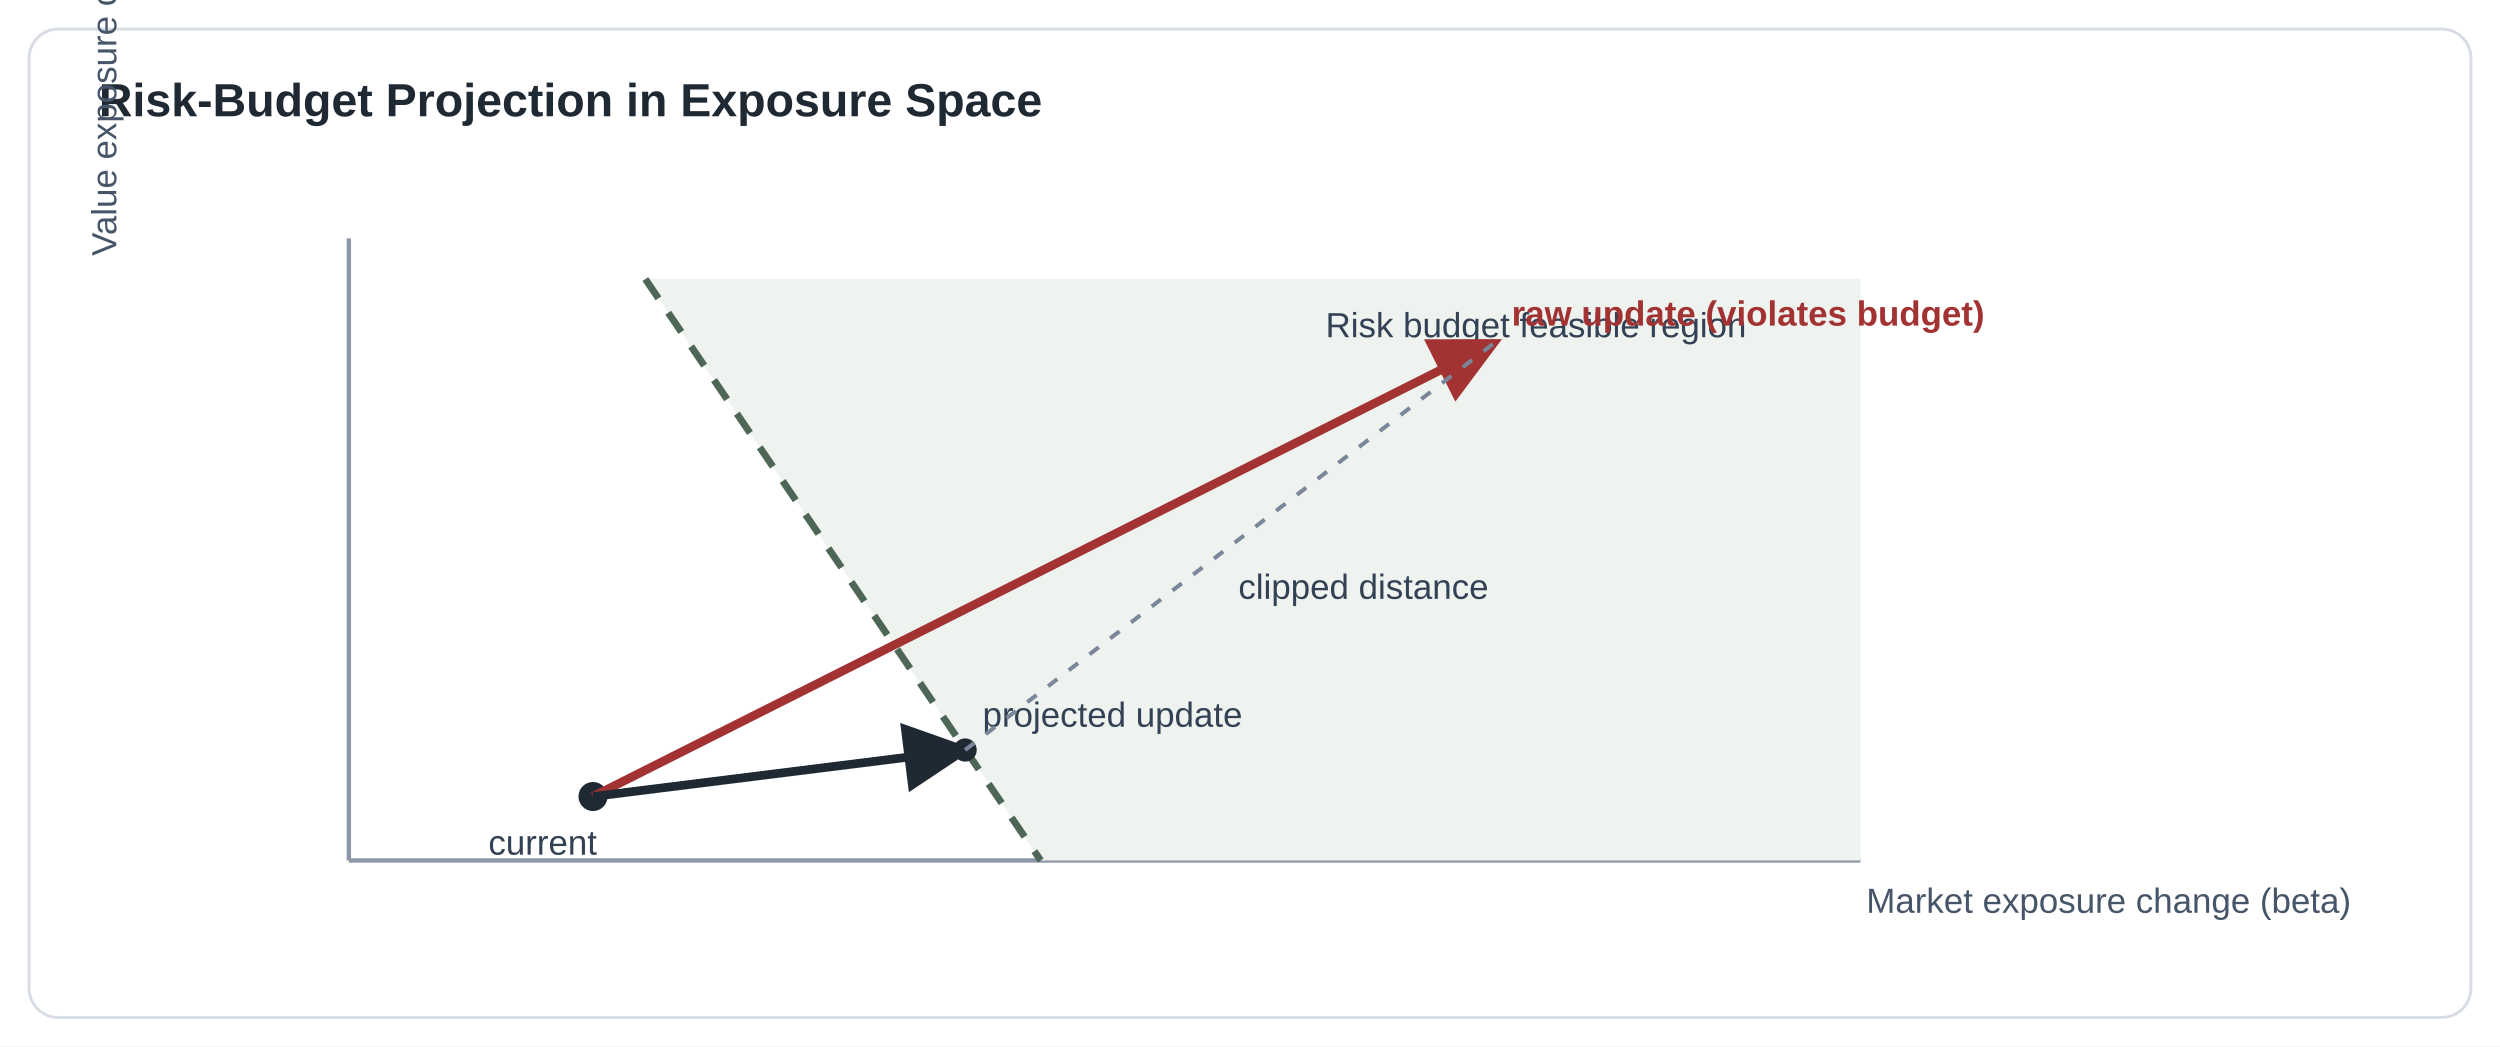
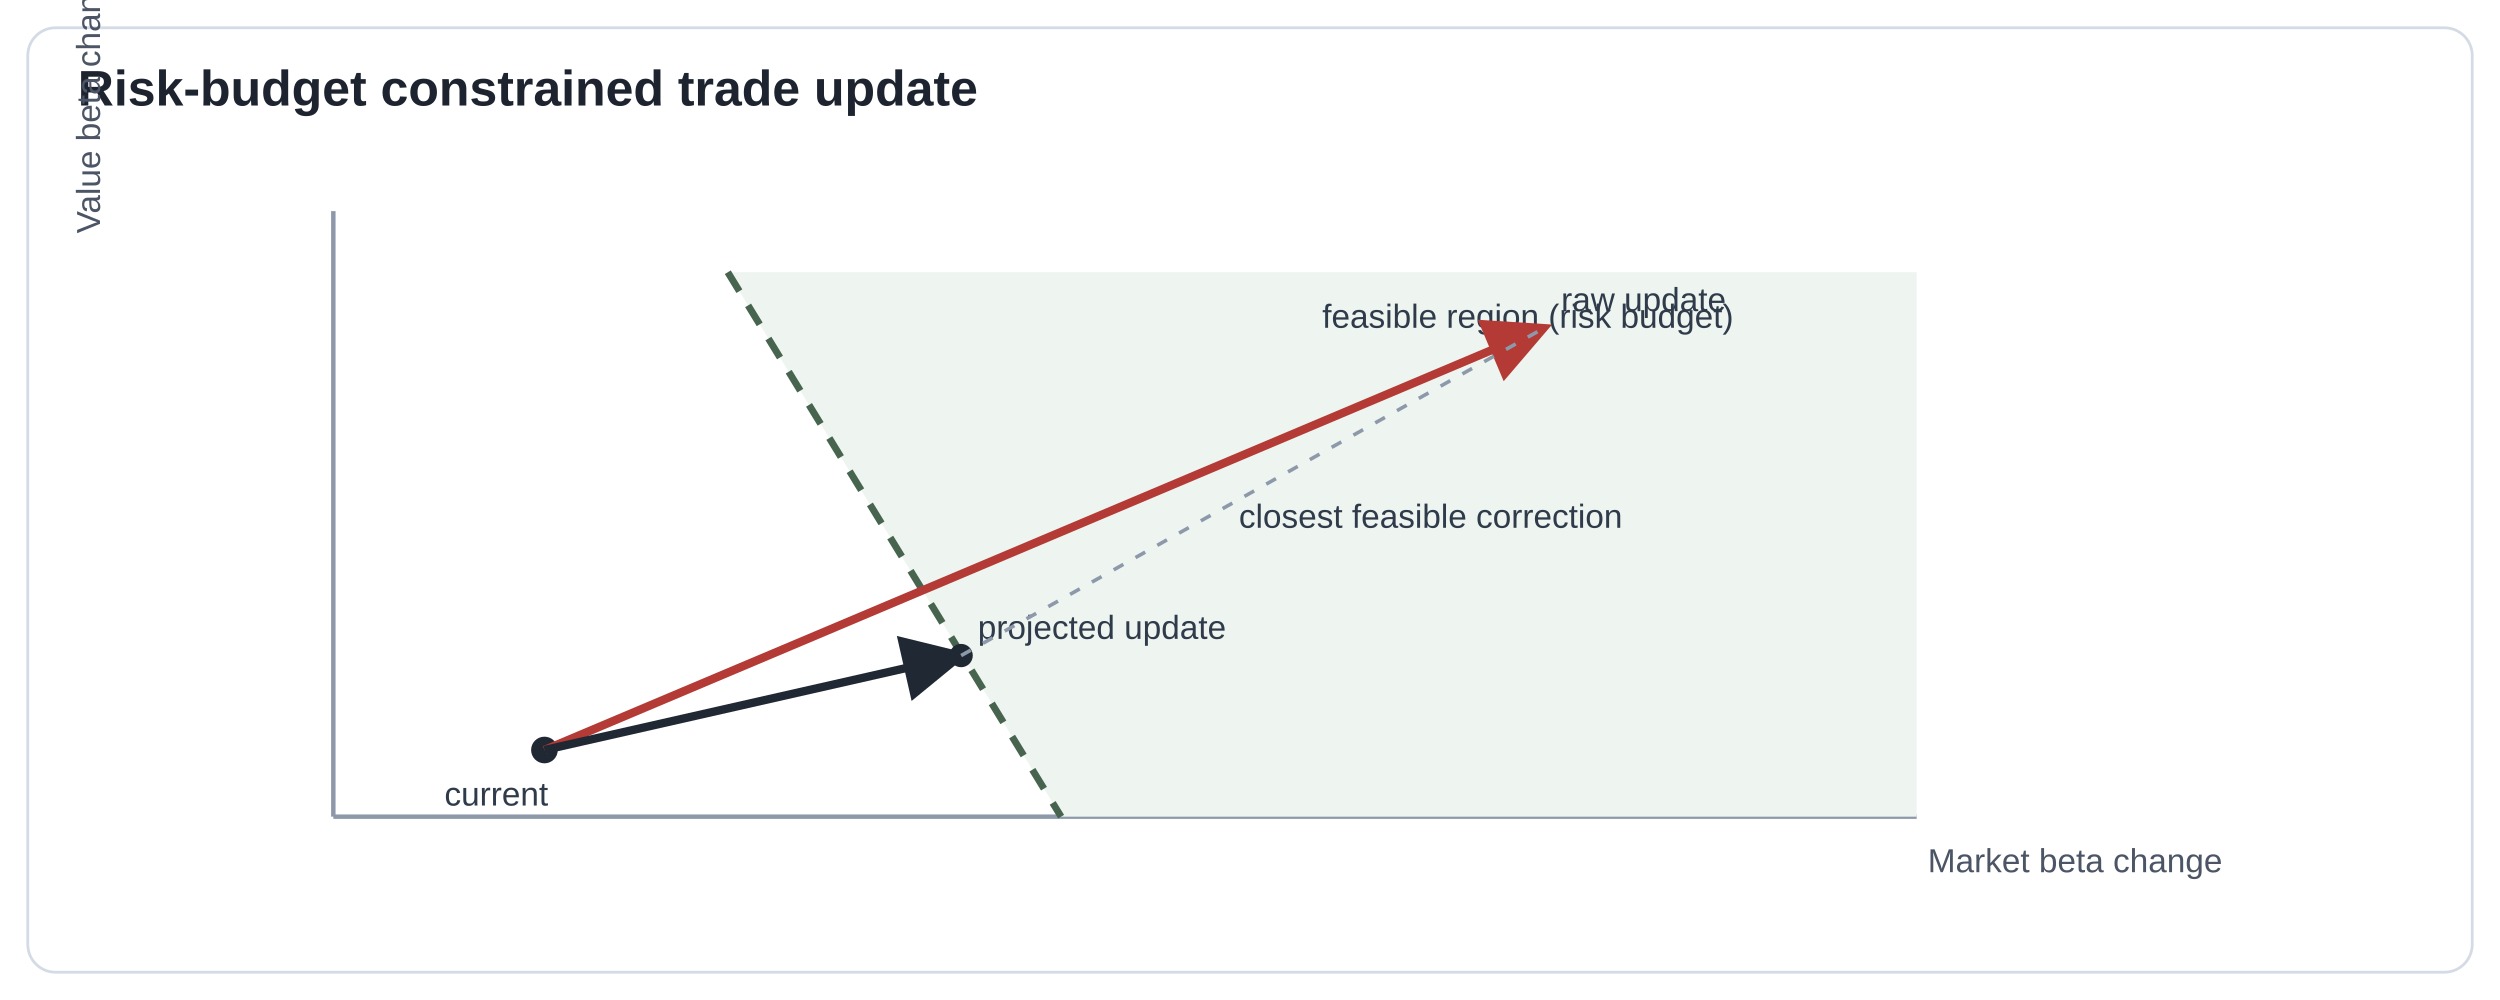
- <svg xmlns="http://www.w3.org/2000/svg" viewBox="0 0 860 360" role="img" aria-label="Exposure-space projection of raw update onto risk-budget feasible region">
+ <svg xmlns="http://www.w3.org/2000/svg" viewBox="0 0 900 360" role="img" aria-label="Risk-budget projection of raw update onto feasible half-space">
  <defs>
    <style>
-       .title { font: 600 16px 'IBM Plex Sans', Arial, sans-serif; fill: #1f2933; }
-       .axis { font: 500 12px 'IBM Plex Sans', Arial, sans-serif; fill: #475569; }
-       .label { font: 500 12px 'IBM Plex Sans', Arial, sans-serif; fill: #334155; }
-       .raw { font: 600 12px 'IBM Plex Sans', Arial, sans-serif; fill: #a33232; }
+       .title { font: 600 18px 'IBM Plex Sans', Arial, sans-serif; fill: #1d2430; }
+       .axis { font: 500 12px 'IBM Plex Sans', Arial, sans-serif; fill: #4b5565; }
+       .label { font: 500 12px 'IBM Plex Sans', Arial, sans-serif; fill: #2f3b4a; }
    </style>
-     <marker id="arr-raw" markerWidth="8" markerHeight="8" refX="7" refY="4" orient="auto">
-       <path d="M0,0 L8,4 L0,8 z" fill="#a33232" />
+     <marker id="arrow-raw" markerWidth="8" markerHeight="8" refX="7" refY="4" orient="auto">
+       <path d="M0,0 L8,4 L0,8 z" fill="#b33a35" />
    </marker>
-     <marker id="arr-proj" markerWidth="8" markerHeight="8" refX="7" refY="4" orient="auto">
-       <path d="M0,0 L8,4 L0,8 z" fill="#1f2933" />
+     <marker id="arrow-proj" markerWidth="8" markerHeight="8" refX="7" refY="4" orient="auto">
+       <path d="M0,0 L8,4 L0,8 z" fill="#1f2833" />
    </marker>
  </defs>
-   <rect width="860" height="360" fill="#ffffff" />
-   <rect x="10" y="10" width="840" height="340" rx="10" fill="#ffffff" stroke="#d8dde5" />
-   <text x="34" y="40" class="title">Risk-Budget Projection in Exposure Space</text>
-   <line x1="120" y1="296" x2="640" y2="296" stroke="#8b97a8" stroke-width="1.5" />
-   <line x1="120" y1="296" x2="120" y2="82" stroke="#8b97a8" stroke-width="1.5" />
-   <text x="642" y="314" class="axis">Market exposure change (beta)</text>
-   <text x="40" y="88" class="axis" transform="rotate(-90 40,88)">Value exposure change (beta)</text>
-   <polygon points="222,96 640,96 640,296 358,296" fill="#eef3ef" />
-   <line x1="222" y1="96" x2="358" y2="296" stroke="#4d6656" stroke-width="2.4" stroke-dasharray="8 6" />
-   <text x="456" y="116" class="label">Risk budget feasible region</text>
-   <circle cx="204" cy="274" r="5" fill="#1f2933" />
-   <text x="168" y="294" class="label">current</text>
-   <line x1="204" y1="274" x2="514" y2="118" stroke="#a33232" stroke-width="3" marker-end="url(#arr-raw)" />
-   <text x="520" y="112" class="raw">raw update (violates budget)</text>
-   <line x1="204" y1="274" x2="332" y2="258" stroke="#1f2933" stroke-width="3" marker-end="url(#arr-proj)" />
-   <circle cx="332" cy="258" r="4" fill="#1f2933" />
-   <text x="338" y="250" class="label">projected update</text>
-   <line x1="332" y1="258" x2="514" y2="118" stroke="#7a8699" stroke-width="1.4" stroke-dasharray="4 5" />
-   <text x="426" y="206" class="label">clipped distance</text>
+   <rect width="900" height="360" fill="#ffffff" />
+   <rect x="10" y="10" width="880" height="340" rx="10" fill="#ffffff" stroke="#d4dbe4" />
+   <text x="28" y="38" class="title">Risk-budget constrained trade update</text>
+   <line x1="120" y1="294" x2="690" y2="294" stroke="#8d99aa" stroke-width="1.6" />
+   <line x1="120" y1="294" x2="120" y2="76" stroke="#8d99aa" stroke-width="1.6" />
+   <text x="694" y="314" class="axis">Market beta change</text>
+   <text x="36" y="84" class="axis" transform="rotate(-90 36,84)">Value beta change</text>
+   <polygon points="262,98 690,98 690,294 382,294" fill="#eef4ef" />
+   <line x1="262" y1="98" x2="382" y2="294" stroke="#47644f" stroke-width="2.5" stroke-dasharray="8 6" />
+   <text x="476" y="118" class="label">feasible region (risk budget)</text>
+   <circle cx="196" cy="270" r="4.8" fill="#1f2833" />
+   <text x="160" y="290" class="label">current</text>
+   <line x1="196" y1="270" x2="556" y2="118" stroke="#b33a35" stroke-width="3" marker-end="url(#arrow-raw)" />
+   <text x="562" y="112" class="label" fill="#b33a35">raw update</text>
+   <line x1="196" y1="270" x2="346" y2="236" stroke="#1f2833" stroke-width="3" marker-end="url(#arrow-proj)" />
+   <circle cx="346" cy="236" r="4.2" fill="#1f2833" />
+   <text x="352" y="230" class="label">projected update</text>
+   <line x1="346" y1="236" x2="556" y2="118" stroke="#8d99aa" stroke-width="1.3" stroke-dasharray="4 5" />
+   <text x="446" y="190" class="label">closest feasible correction</text>
</svg>
